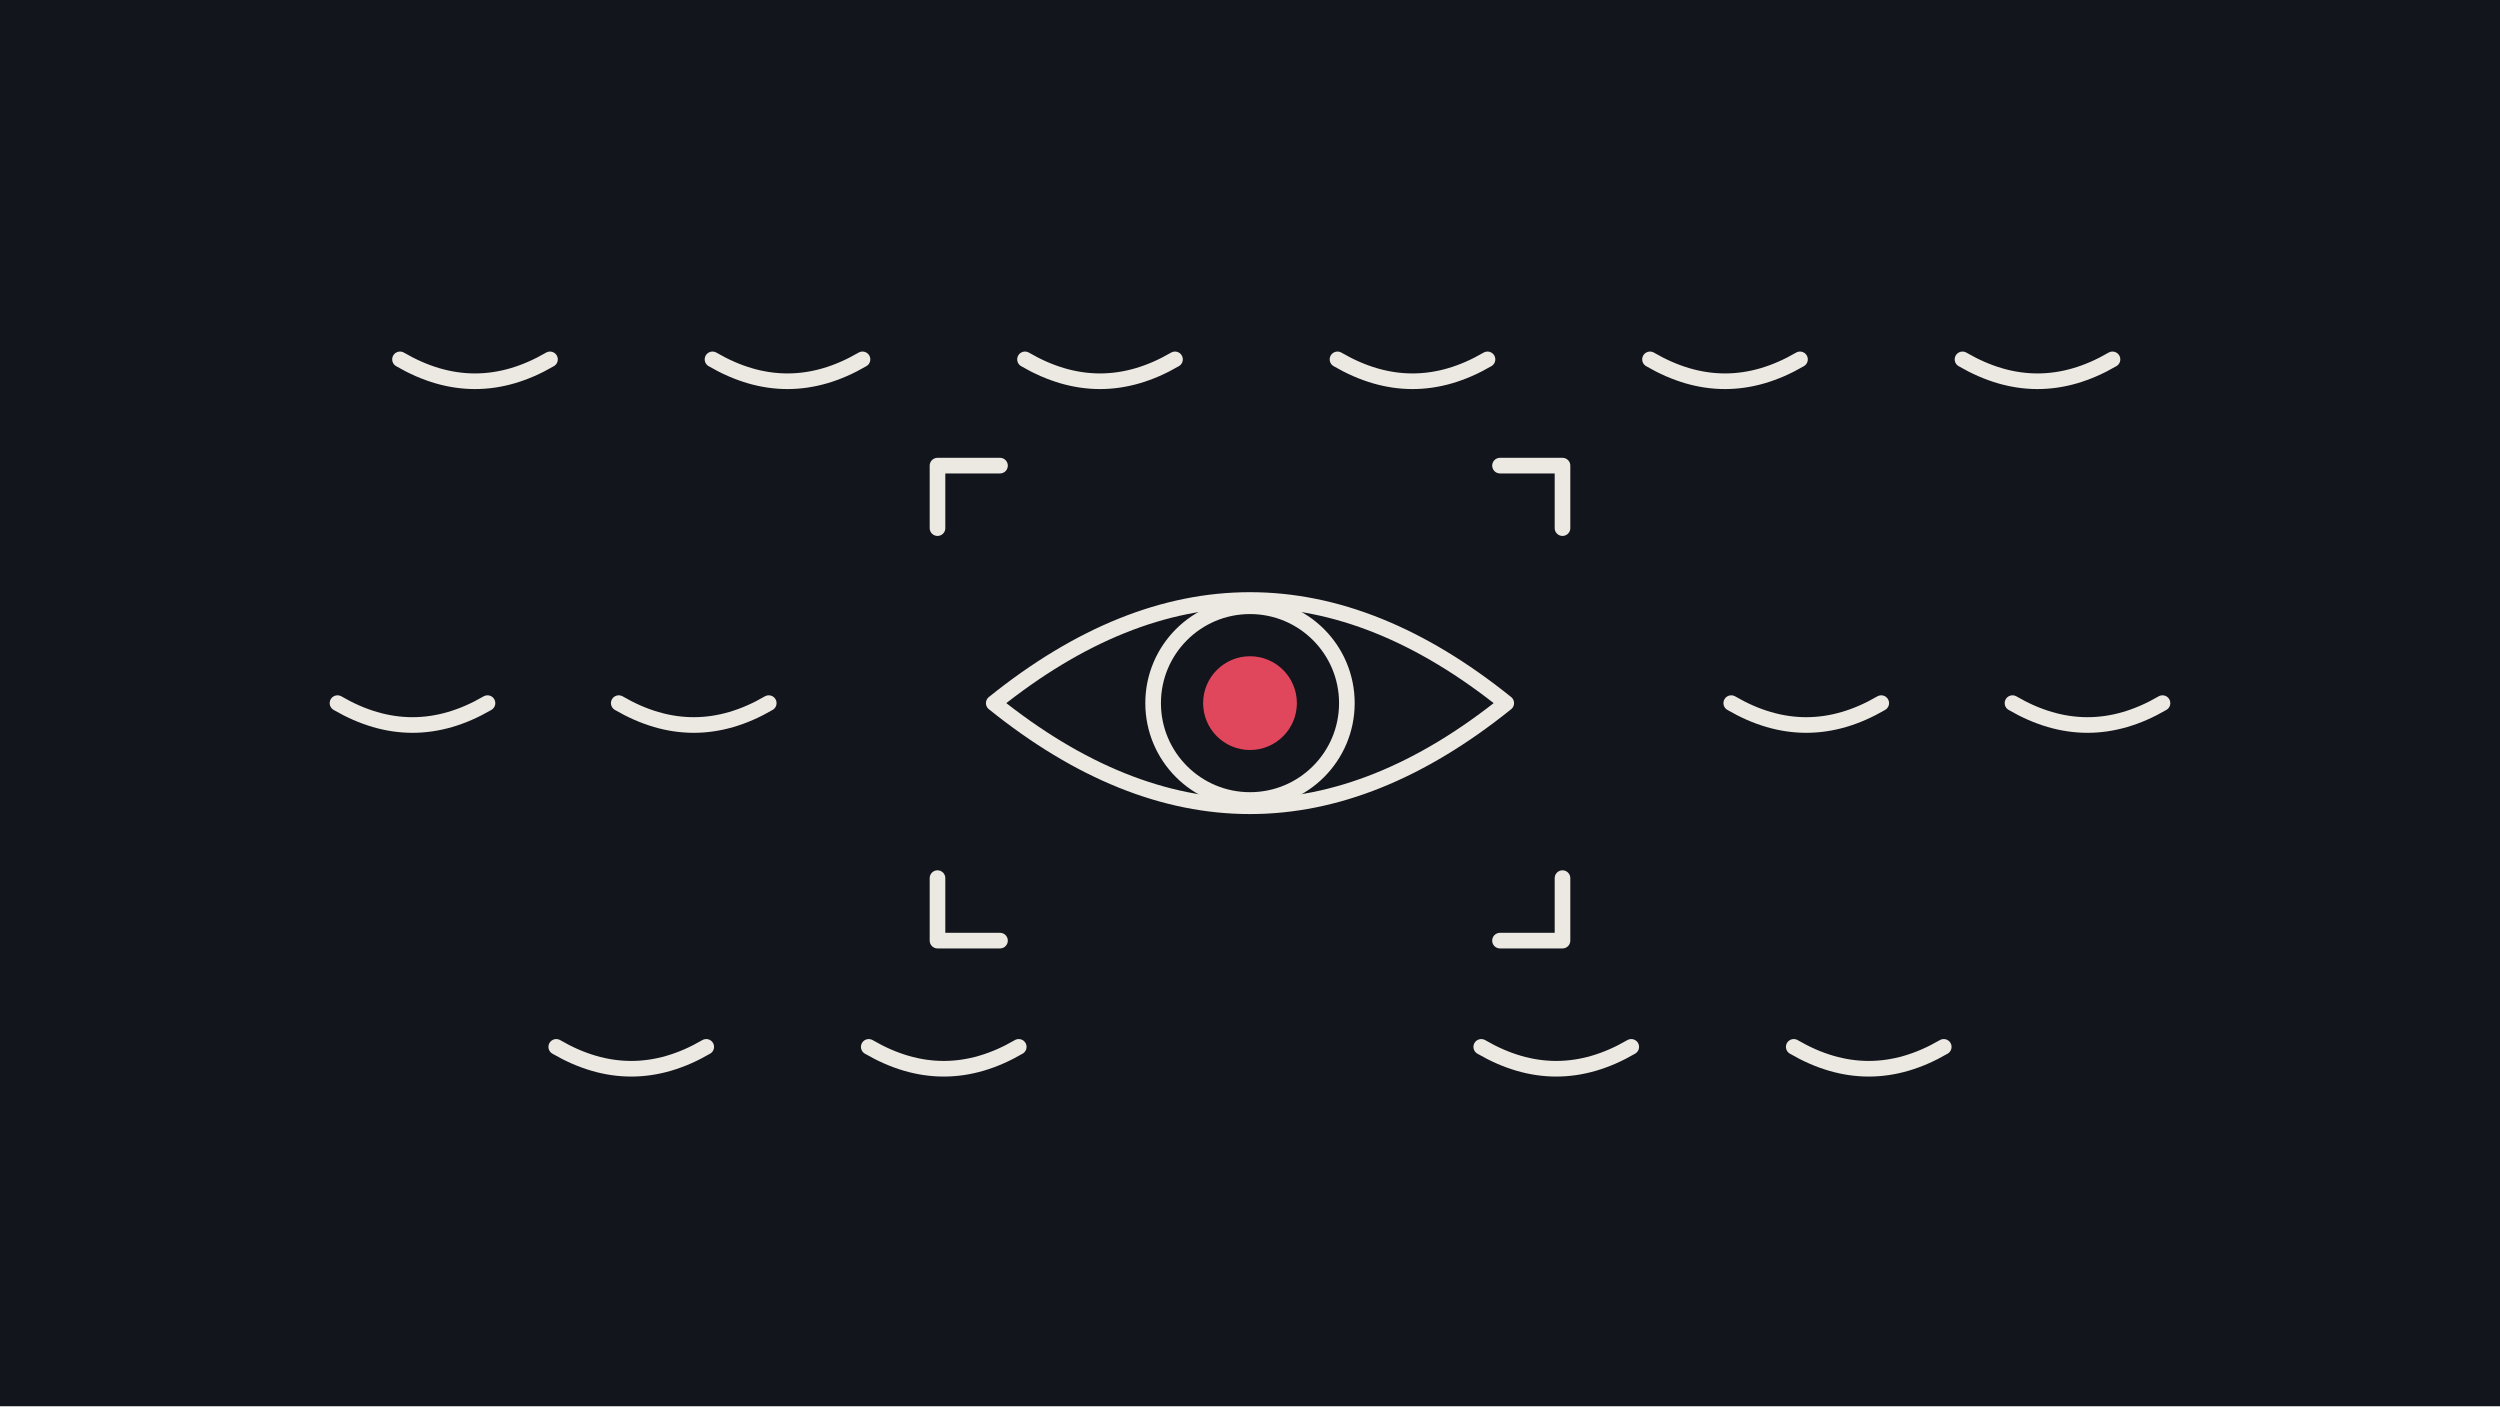
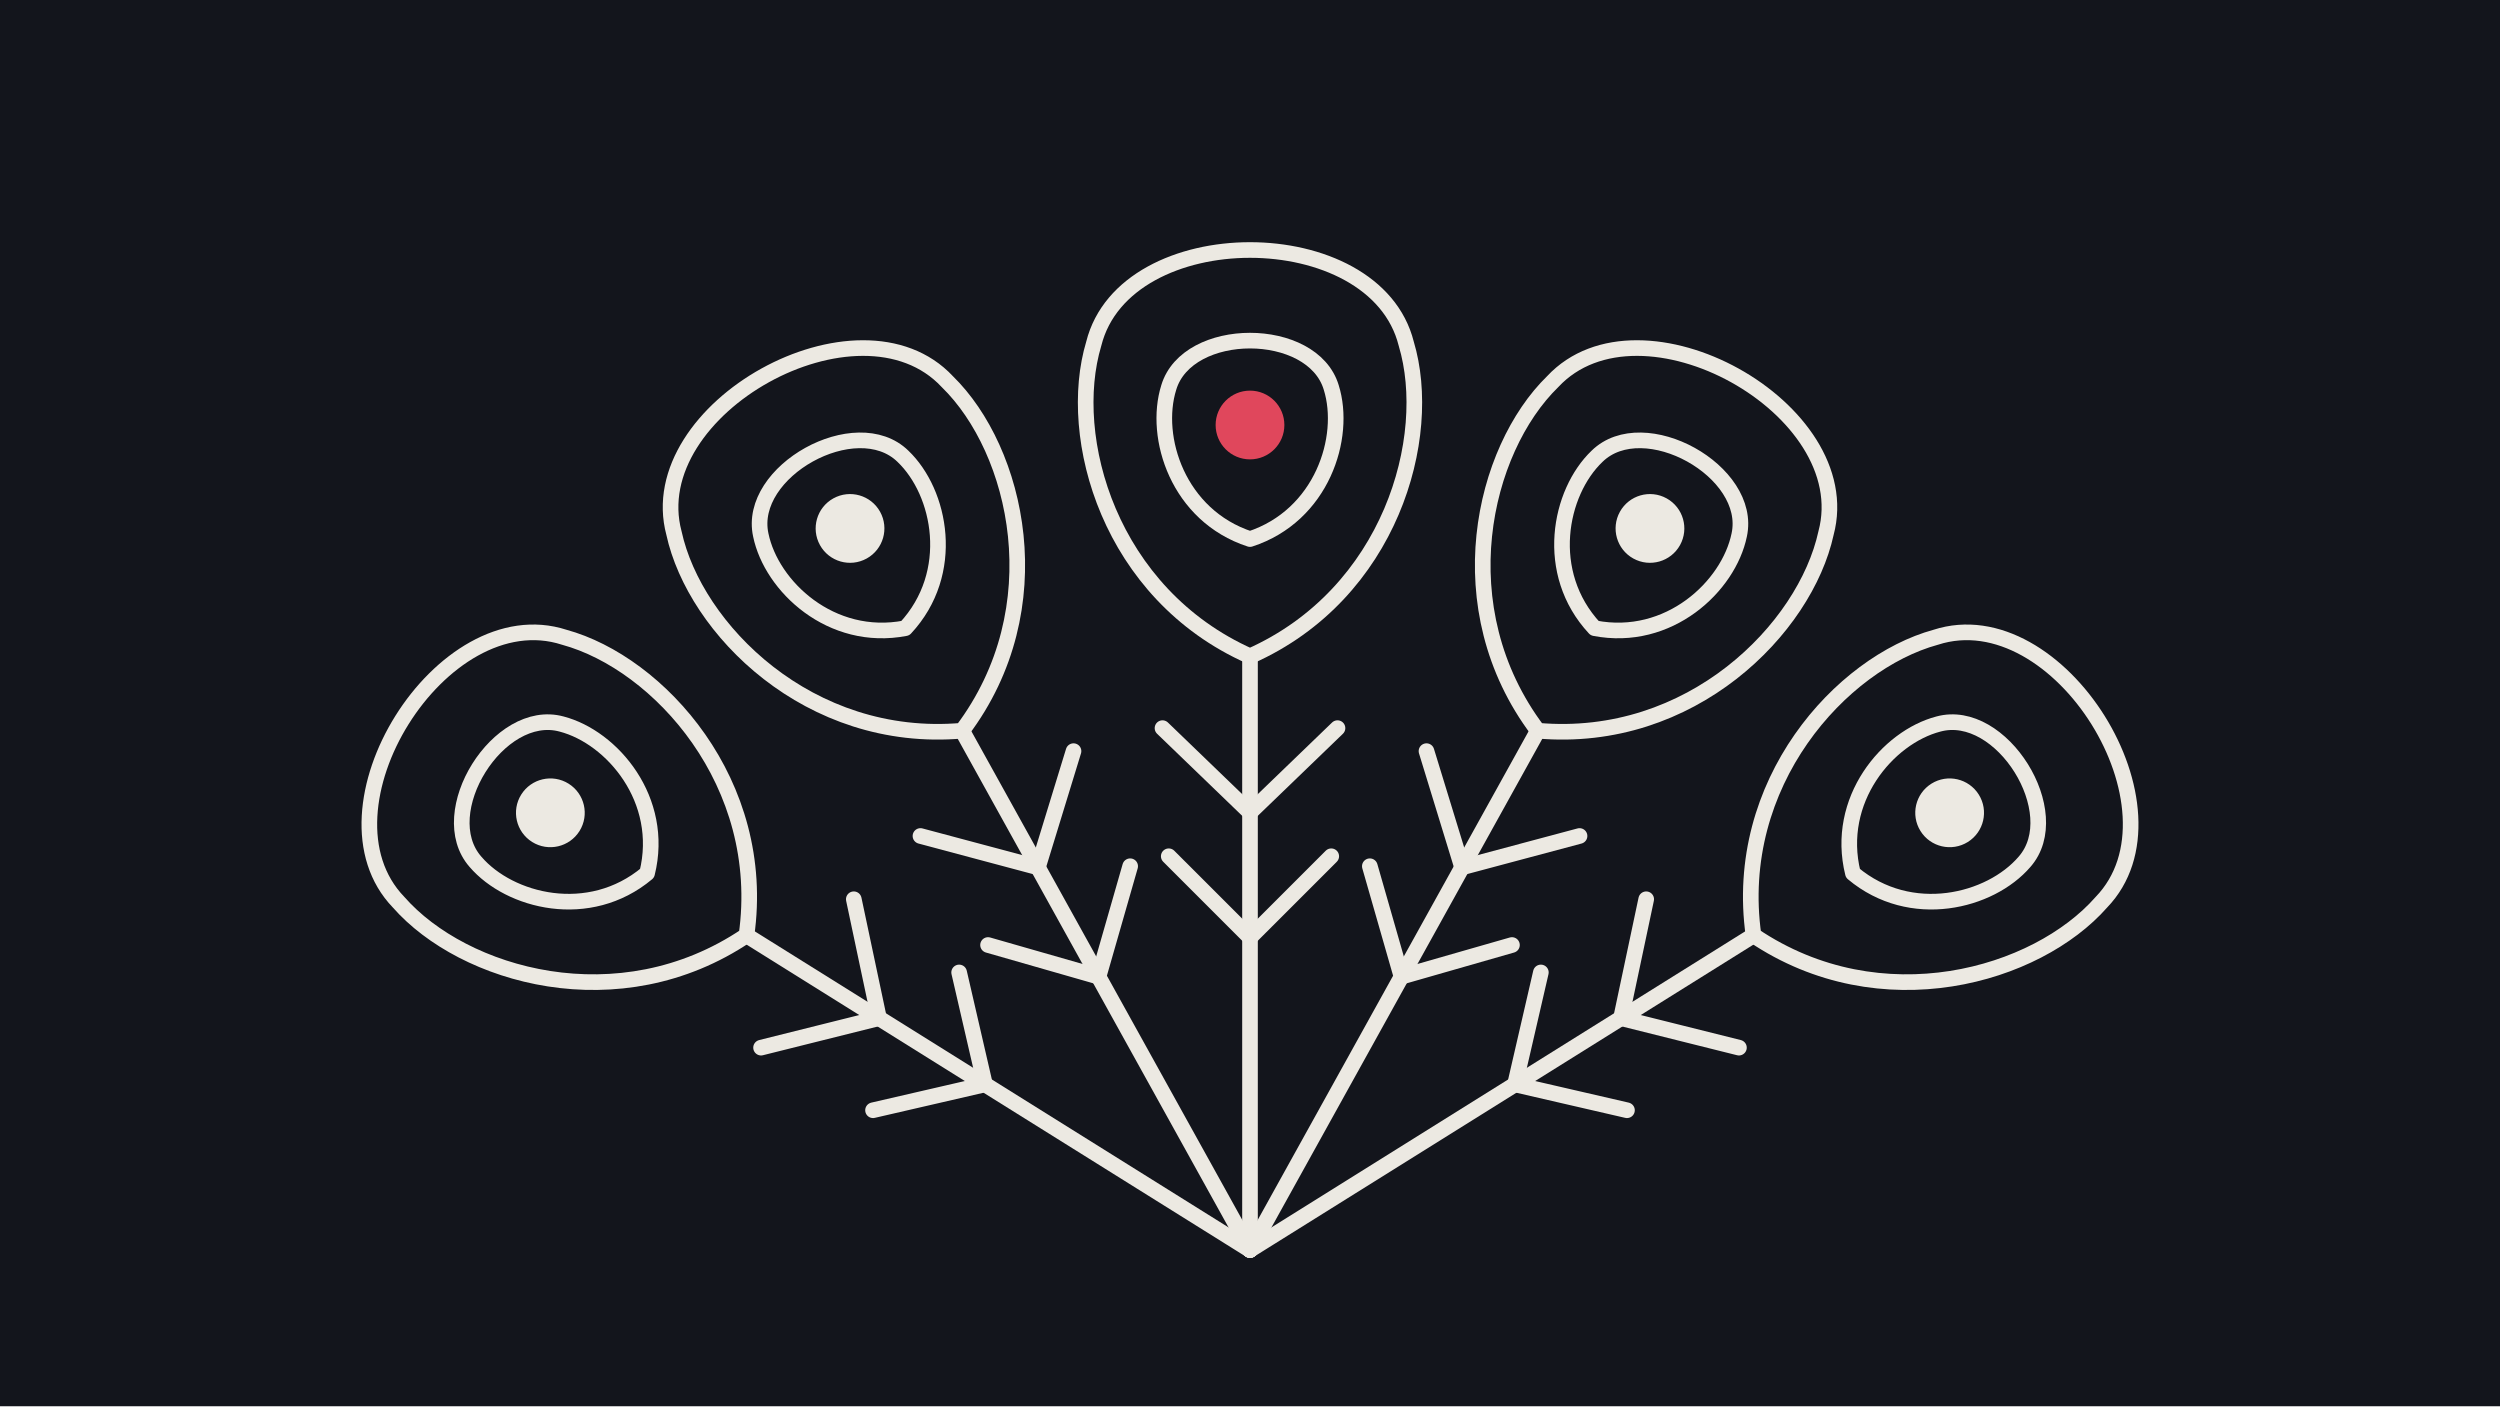
<svg xmlns="http://www.w3.org/2000/svg" viewBox="0 0 1600 900" width="1600" height="900">
  <rect width="1600" height="900" fill="#13151C" />
-   <g transform="translate(16 38) scale(2)">
-     <g fill="none" stroke="#ECE9E2" stroke-width="5" stroke-linecap="round" stroke-linejoin="round">
-       <path d="M120 96 Q144 110 168 96 M220 96 Q244 110 268 96 M320 96 Q344 110 368 96 M420 96 Q444 110 468 96 M520 96 Q544 110 568 96 M620 96 Q644 110 668 96" />
-       <path d="M100 206 Q124 220 148 206 M190 206 Q214 220 238 206 M546 206 Q570 220 594 206 M636 206 Q660 220 684 206" />
-       <path d="M170 316 Q194 330 218 316 M270 316 Q294 330 318 316 M466 316 Q490 330 514 316 M566 316 Q590 330 614 316" />
-       <path d="M310 206 Q392 140 474 206 Q392 272 310 206 Z" />
-       <circle cx="392" cy="206" r="31" />
-       <path d="M292 150 V130 H312 M472 130 H492 V150 M492 262 V282 H472 M312 282 H292 V262" />
+   <g transform="translate(800 800) rotate(-58)">
+     <g fill="none" stroke="#ECE9E2" stroke-width="10" stroke-linecap="round" stroke-linejoin="round">
+       <path d="M0 0 V-380" />
+       <path d="M0 -200 L-52 -252 M0 -200 L52 -252 M0 -280 L-56 -334 M0 -280 L56 -334" />
+       <path d="M0 -380 C -90 -420 -118 -520 -100 -580 C -80 -660 80 -660 100 -580 C 118 -520 90 -420 0 -380 Z" />
+       <path d="M0 -455 C -46 -470 -62 -520 -52 -552 C -40 -592 40 -592 52 -552 C 62 -520 46 -470 0 -455 Z" />
    </g>
-     <circle cx="392" cy="206" r="15" fill="#E0475C" />
+     <circle cx="0" cy="-528" r="22" fill="#ECE9E2" />
+   </g>
+   <g transform="translate(800 800) rotate(-29)">
+     <g fill="none" stroke="#ECE9E2" stroke-width="10" stroke-linecap="round" stroke-linejoin="round">
+       <path d="M0 0 V-380" />
+       <path d="M0 -200 L-52 -252 M0 -200 L52 -252 M0 -280 L-56 -334 M0 -280 L56 -334" />
+       <path d="M0 -380 C -90 -420 -118 -520 -100 -580 C -80 -660 80 -660 100 -580 C 118 -520 90 -420 0 -380 Z" />
+       <path d="M0 -455 C -46 -470 -62 -520 -52 -552 C -40 -592 40 -592 52 -552 C 62 -520 46 -470 0 -455 Z" />
+     </g>
+     <circle cx="0" cy="-528" r="22" fill="#ECE9E2" />
+   </g>
+   <g transform="translate(800 800) rotate(29)">
+     <g fill="none" stroke="#ECE9E2" stroke-width="10" stroke-linecap="round" stroke-linejoin="round">
+       <path d="M0 0 V-380" />
+       <path d="M0 -200 L-52 -252 M0 -200 L52 -252 M0 -280 L-56 -334 M0 -280 L56 -334" />
+       <path d="M0 -380 C -90 -420 -118 -520 -100 -580 C -80 -660 80 -660 100 -580 C 118 -520 90 -420 0 -380 Z" />
+       <path d="M0 -455 C -46 -470 -62 -520 -52 -552 C -40 -592 40 -592 52 -552 C 62 -520 46 -470 0 -455 Z" />
+     </g>
+     <circle cx="0" cy="-528" r="22" fill="#ECE9E2" />
+   </g>
+   <g transform="translate(800 800) rotate(58)">
+     <g fill="none" stroke="#ECE9E2" stroke-width="10" stroke-linecap="round" stroke-linejoin="round">
+       <path d="M0 0 V-380" />
+       <path d="M0 -200 L-52 -252 M0 -200 L52 -252 M0 -280 L-56 -334 M0 -280 L56 -334" />
+       <path d="M0 -380 C -90 -420 -118 -520 -100 -580 C -80 -660 80 -660 100 -580 C 118 -520 90 -420 0 -380 Z" />
+       <path d="M0 -455 C -46 -470 -62 -520 -52 -552 C -40 -592 40 -592 52 -552 C 62 -520 46 -470 0 -455 Z" />
+     </g>
+     <circle cx="0" cy="-528" r="22" fill="#ECE9E2" />
+   </g>
+   <g transform="translate(800 800) rotate(0)">
+     <g fill="none" stroke="#ECE9E2" stroke-width="10" stroke-linecap="round" stroke-linejoin="round">
+       <path d="M0 0 V-380" />
+       <path d="M0 -200 L-52 -252 M0 -200 L52 -252 M0 -280 L-56 -334 M0 -280 L56 -334" />
+       <path d="M0 -380 C -90 -420 -118 -520 -100 -580 C -80 -660 80 -660 100 -580 C 118 -520 90 -420 0 -380 Z" />
+       <path d="M0 -455 C -46 -470 -62 -520 -52 -552 C -40 -592 40 -592 52 -552 C 62 -520 46 -470 0 -455 Z" />
+     </g>
+     <circle cx="0" cy="-528" r="22" fill="#E0475C" />
  </g>
</svg>
